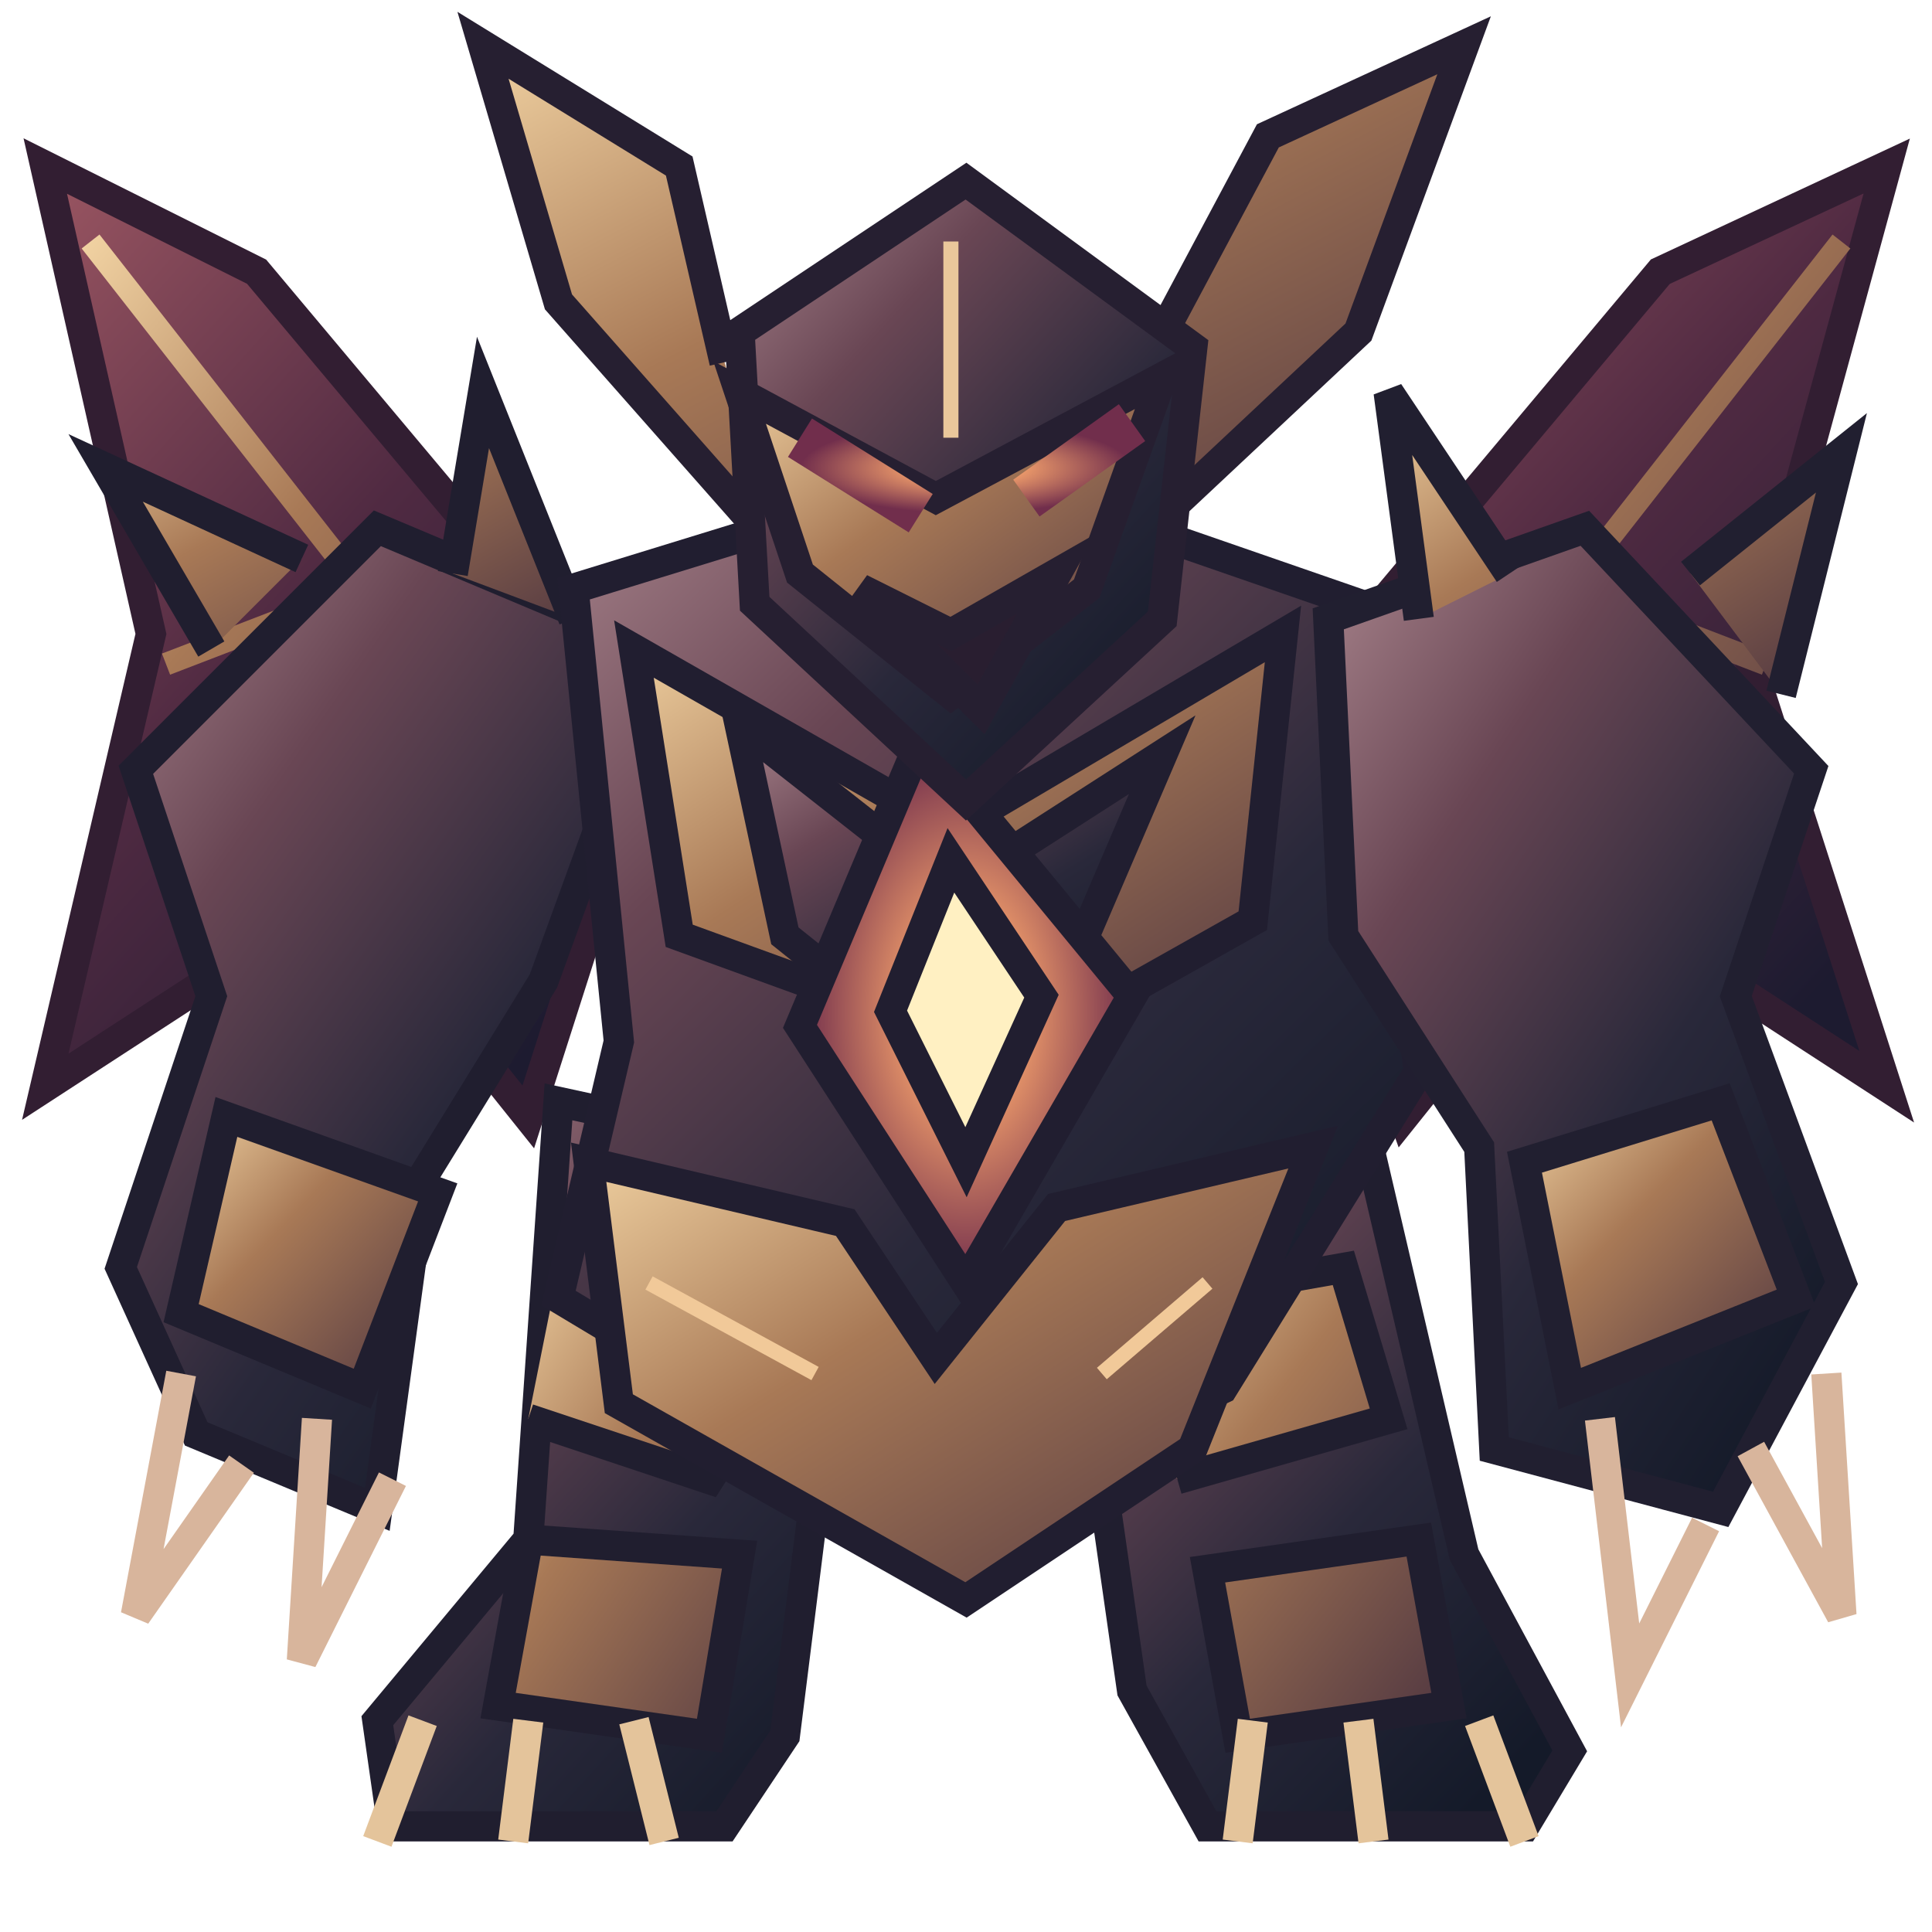
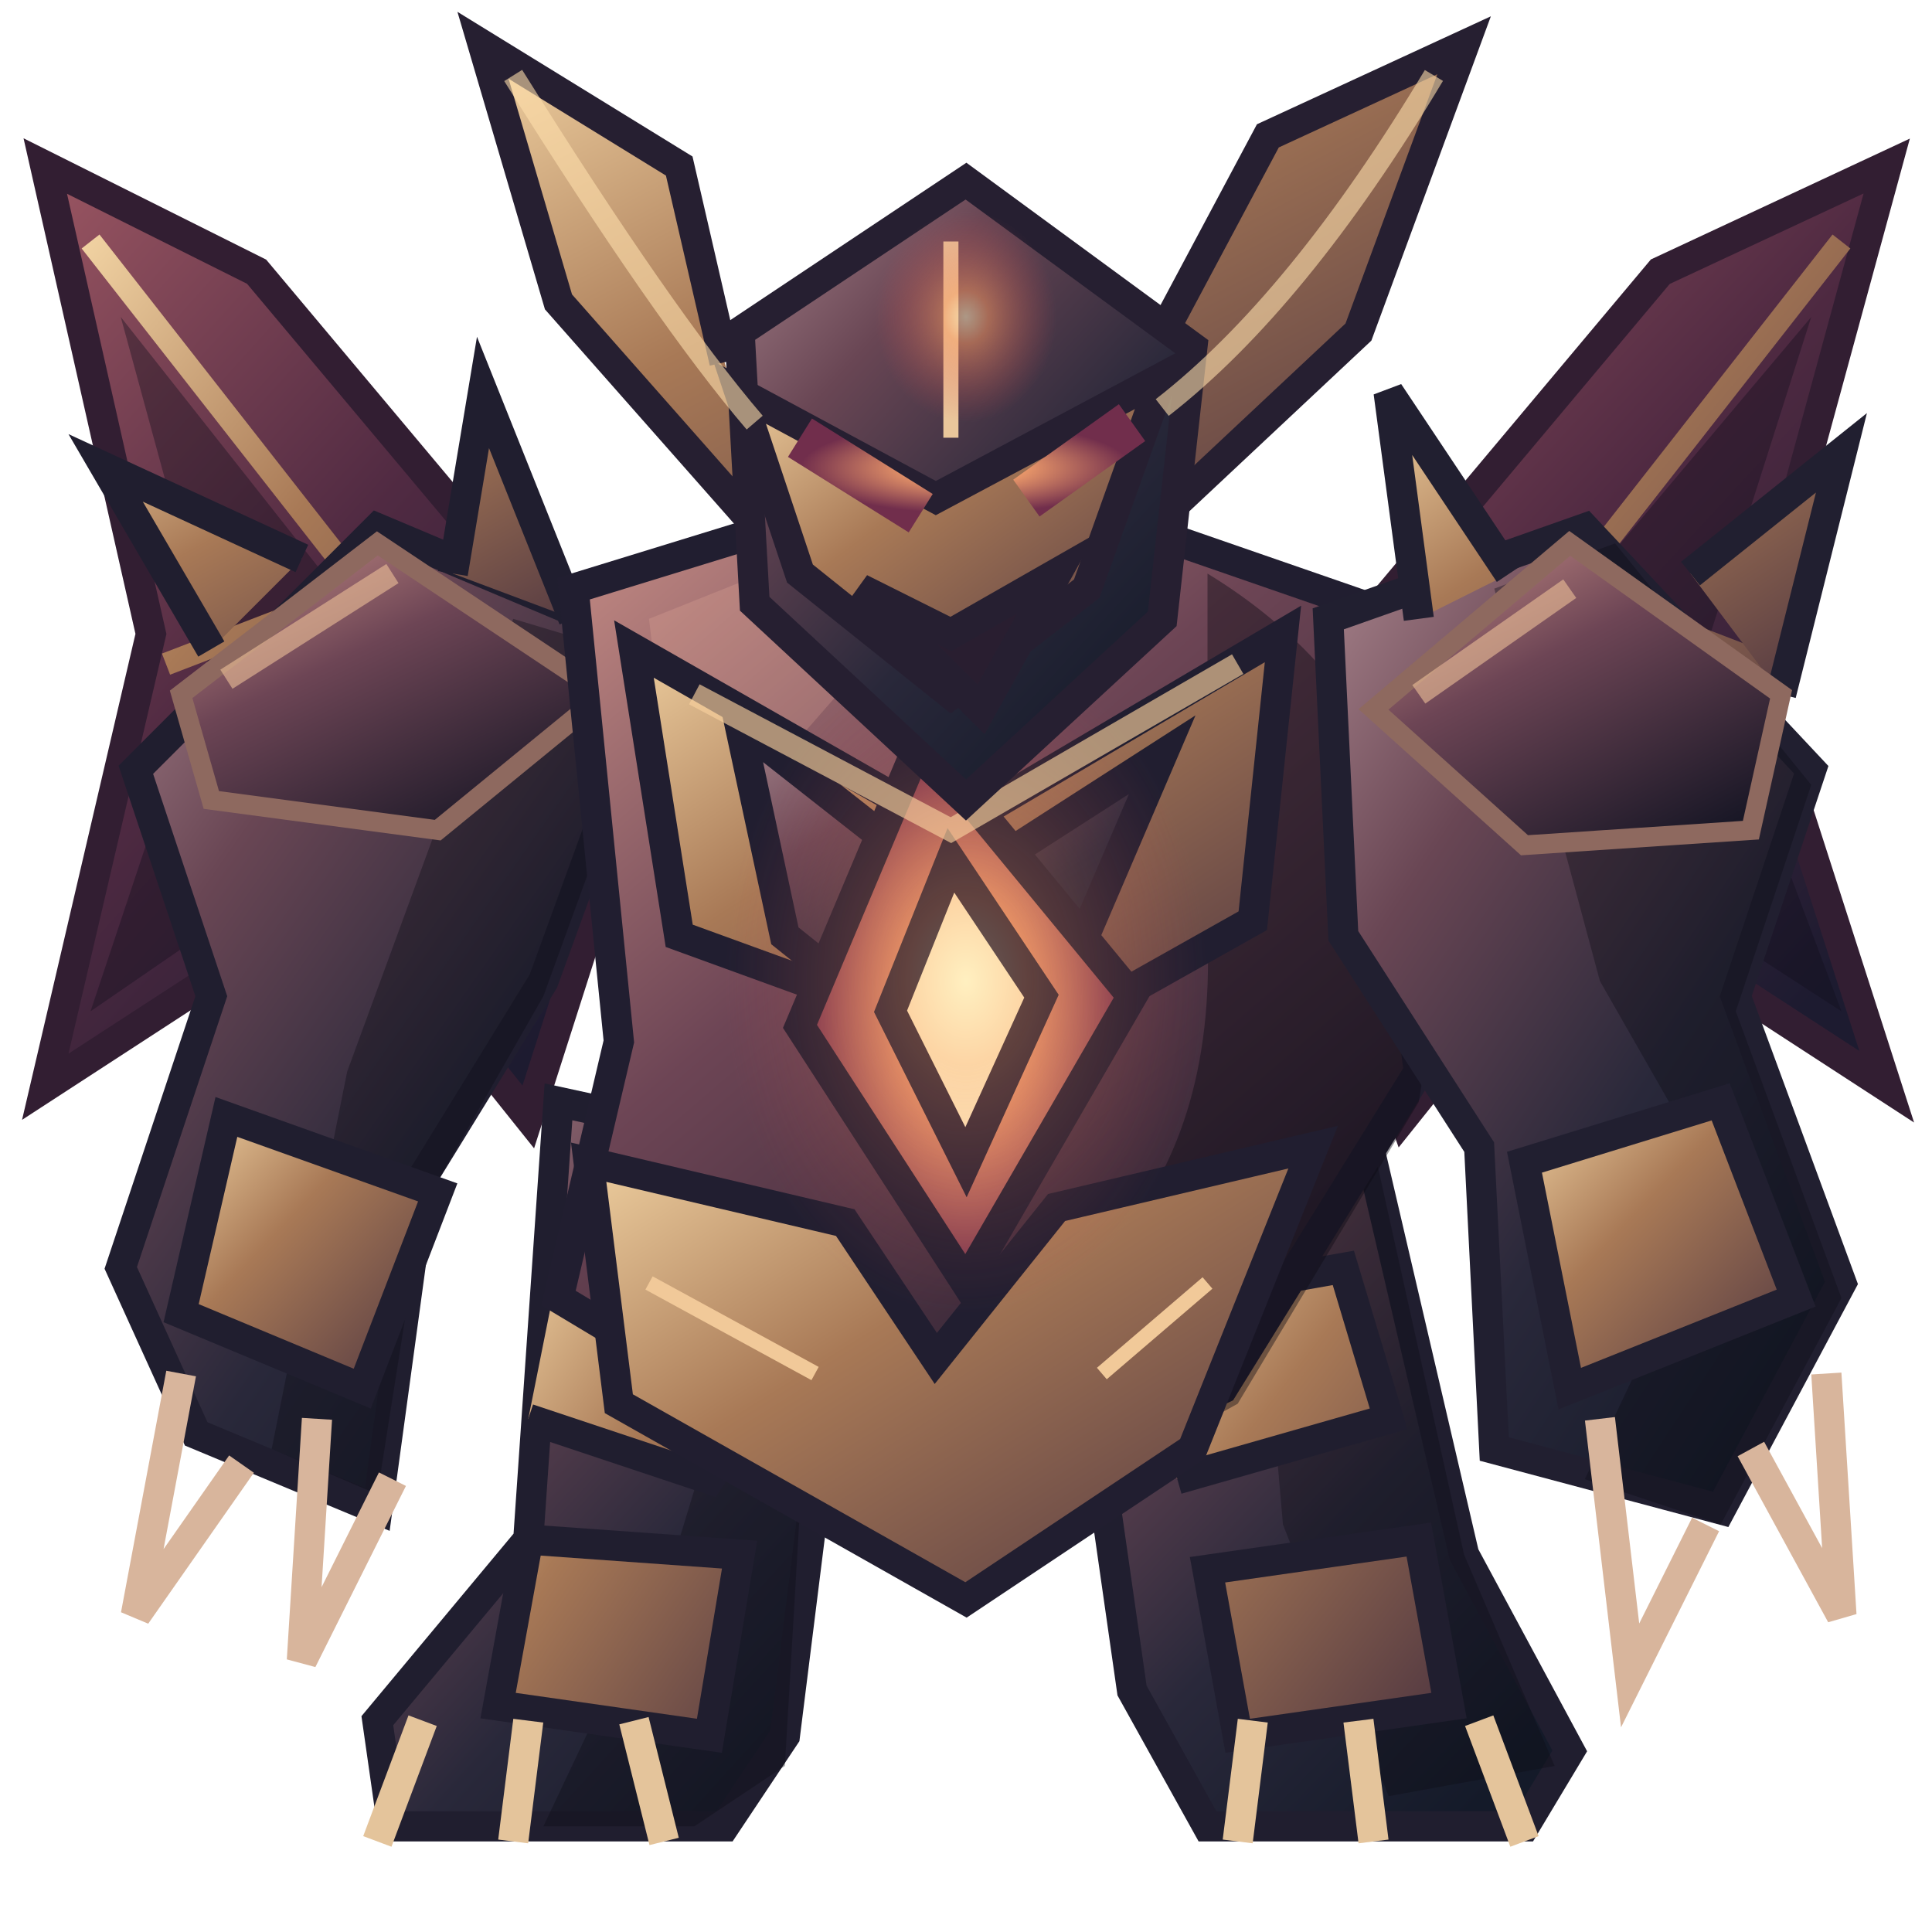
<svg xmlns="http://www.w3.org/2000/svg" viewBox="0 0 128 128">
  <defs>
    <linearGradient id="plate" x2=".8" y2="1">
      <stop stop-color="#a9858d" />
      <stop offset=".3" stop-color="#694654" />
      <stop offset=".65" stop-color="#29283a" />
      <stop offset="1" stop-color="#141a29" />
    </linearGradient>
    <linearGradient id="gold" x2="1" y2="1">
      <stop stop-color="#f0d1a1" />
      <stop offset=".4" stop-color="#a87956" />
      <stop offset="1" stop-color="#4e3540" />
    </linearGradient>
    <linearGradient id="wing" x2=".7" y2="1">
      <stop stop-color="#9b5662" />
      <stop offset=".5" stop-color="#502a42" />
      <stop offset="1" stop-color="#1d1b30" />
    </linearGradient>
    <radialGradient id="fire">
      <stop stop-color="#fff0ba" />
      <stop offset=".3" stop-color="#f3a06c" />
      <stop offset="1" stop-color="#712e4c" />
    </radialGradient>
+     <linearGradient id="obsidian" x1=".1" y1="0" x2=".8" y2="1">
+       <stop stop-color="#c48b84" />
+       <stop offset=".4" stop-color="#6d4555" />
+       <stop offset="1" stop-color="#171625" />
+     </linearGradient>
+     <radialGradient id="cinder">
+       <stop stop-color="#fff0bc" />
+       <stop offset=".25" stop-color="#f79760" />
+       <stop offset="1" stop-color="#d44951" stop-opacity="0" />
+     </radialGradient>
  </defs>
  <g data-part="left-wing" data-pivot="45 48" data-motion="wing-left" stroke="#321e32" stroke-width="2">
    <path d="M43 49 17 18 3 11l7 31-7 30 20-13 12 15Z" fill="url(#wing)" />
+     <path d="M8 21 23 40 42 51 34 69 22 56 6 67l8-24Z" fill="#100c1b" opacity=".38" stroke="none" />
    <path d="m6 16 18 23 18 10M24 39l-13 5m13-5-2 20" fill="none" stroke="url(#gold)" stroke-width="1.5" />
  </g>
  <g data-part="right-wing" data-pivot="83 48" data-motion="wing-right" stroke="#321e32" stroke-width="2">
    <path d="m84 49 26-31 15-7-9 33 9 28-20-13-12 15Z" fill="url(#wing)" />
+     <path d="m120 21-16 19-20 11 9 18 12-13 17 11-9-24Z" fill="#100c1b" opacity=".38" stroke="none" />
    <path d="m122 16-18 23-18 10m18-10 13 5m-13-5 2 20" fill="none" stroke="url(#gold)" stroke-width="1.5" />
  </g>
  <g data-part="left-leg" data-pivot="48 80" data-motion="leg-left" stroke="#201e2f" stroke-width="2">
    <path d="m37 73 23 5-6 21-2 16-4 6H26l-1-7 10-12Z" fill="url(#plate)" />
+     <path d="m52 79 8 2-7 19-1 17-6 4H36l9-19Z" fill="#0b0a14" opacity=".36" stroke="none" />
    <path d="m37 84 17 3-7 11-12-4m0 8 14 1-2 12-14-2Z" fill="url(#gold)" />
    <path d="m28 114-3 8m10-8-1 8m8-8 2 8" stroke="#e4c49b" />
  </g>
  <g data-part="right-leg" data-pivot="79 80" data-motion="leg-right" stroke="#201e2f" stroke-width="2">
    <path d="m67 77 23-4 7 30 7 13-3 5H80l-5-9-2-14Z" fill="url(#plate)" />
+     <path d="m83 78 8-2 6 27 6 14-11 2-7-18Z" fill="#0b0a14" opacity=".36" stroke="none" />
    <path d="m72 87 17-3 3 10-14 4m2 6 14-2 2 11-14 2Z" fill="url(#gold)" />
    <path d="m83 114-1 8m8-8 1 8m7-8 3 8" stroke="#e4c49b" />
  </g>
  <g data-part="left-arm" data-pivot="35 48" data-motion="arm-left" stroke="#201e2f" stroke-width="2">
    <path d="m25 35 19 8-8 22-8 13-3 22-12-5-5-11 6-18-5-15Z" fill="url(#plate)" />
+     <path d="M34 41 44 44l-8 22-8 14-3 19-7-3 5-25Z" fill="#0b0a14" opacity=".36" stroke="none" />
    <path d="m14 43-7-12 13 6m10 1 2-12 6 15" fill="url(#gold)" />
    <path d="m15 74 14 5-5 13-12-5Z" fill="url(#gold)" />
    <path d="m12 91-3 16 7-10m5-3-1 16 6-12" fill="none" stroke="#d8b59c" stroke-width="2" />
+     <path d="m12 46 13-10 15 10-11 9-15-2Z" fill="url(#obsidian)" stroke="#8e695f" stroke-width="1.3" />
+     <path d="m15 45 11-7" fill="none" stroke="#edc098" stroke-width="1.5" opacity=".6" />
  </g>
  <g data-part="body" data-pivot="64 57" data-motion="static" stroke="#211e30" stroke-width="2">
-     <path d="m38 39 26-8 26 9 4 31-13 21-19 9-25-15 4-17Z" fill="url(#plate)" />
+     <path d="m38 39 26-8 26 9 4 31-13 21-19 9-25-15 4-17Z" fill="url(#obsidian)" />
+     <path d="M80 38q18 11 14 35L82 93l-18 10-12-10q29-5 28-31Z" fill="#0b0a14" opacity=".42" stroke="none" />
+     <path d="m43 41 20-8 14 5-18 4-14 16Z" fill="#efb4a0" opacity=".23" stroke="none" />
    <path d="m42 43 21 12 22-13-2 19-16 9-22-8Z" fill="url(#gold)" />
    <path d="m49 48 14 11 14-9-6 14-9 6-10-8Z" fill="url(#plate)" />
    <path d="m61 49-8 19 11 17 11-19Z" fill="url(#fire)" />
    <path d="m63 57-4 10 5 10 5-11Z" fill="#fff0c2" />
    <path d="m39 77 17 4 6 9 8-10 17-4-8 20-15 10-23-13Z" fill="url(#gold)" />
    <path d="m43 85 11 6m19 0 7-6" stroke="#f1c999" stroke-width="1" />
+     <ellipse cx="64" cy="65" rx="16" ry="22" fill="url(#cinder)" opacity=".3" stroke="none" />
+     <path d="m46 46 17 9 19-11" fill="none" stroke="#f7cf9d" stroke-width="1.5" opacity=".65" />
  </g>
  <g data-part="head" data-pivot="64 32" data-motion="static" stroke="#261f31" stroke-width="2">
    <path d="M48 24 45 11 32 3l5 17 15 17m24-13 8-15 13-6-7 19-16 15" fill="url(#gold)" />
+     <path d="m70 17 9 7-2 18-13 12-8-10q17-7 14-27Z" fill="#0c0a15" opacity=".42" stroke="none" />
    <path d="m49 22 15-10 15 11-2 18-13 12-14-13Z" fill="url(#plate)" />
    <path d="m49 26 13 7 15-8-5 14-9 7-10-8Z" fill="url(#gold)" />
    <path d="m53 29 8 5m7-1 7-5" stroke="url(#fire)" stroke-width="3" />
    <path d="m57 39 6 3 7-4-5 9Z" fill="#291e30" />
    <path d="M63 16v13" stroke="#eac79b" stroke-width="1" />
+     <path d="M34 5q10 16 16 23m45-23Q86 20 77 27" fill="none" stroke="#ffe0ac" stroke-width="1.4" opacity=".6" />
+     <ellipse cx="64" cy="21" rx="6" ry="7" fill="url(#cinder)" opacity=".5" stroke="none" />
  </g>
  <g data-part="right-arm" data-pivot="93 48" data-motion="arm-right" stroke="#211f30" stroke-width="2">
    <path d="m88 41 17-6 15 16-5 15 7 19-8 15-15-4-1-20-9-14Z" fill="url(#plate)" />
+     <path d="m99 39 8-3 13 16-5 15 7 19-8 15-9-3 9-19-8-14Z" fill="#0b0a14" opacity=".36" stroke="none" />
    <path d="m94 41-2-15 8 12m12 0 10-8-4 16" fill="url(#gold)" />
    <path d="m101 77 13-4 5 13-15 6Z" fill="url(#gold)" />
    <path d="m106 94 2 17 5-10m3-5 6 11-1-16" fill="none" stroke="#d8b59c" stroke-width="2" />
+     <path d="m91 47 13-11 14 10-2 9-15 1Z" fill="url(#obsidian)" stroke="#8e695f" stroke-width="1.3" />
+     <path d="m94 46 10-7" fill="none" stroke="#edc098" stroke-width="1.5" opacity=".6" />
  </g>
</svg>
